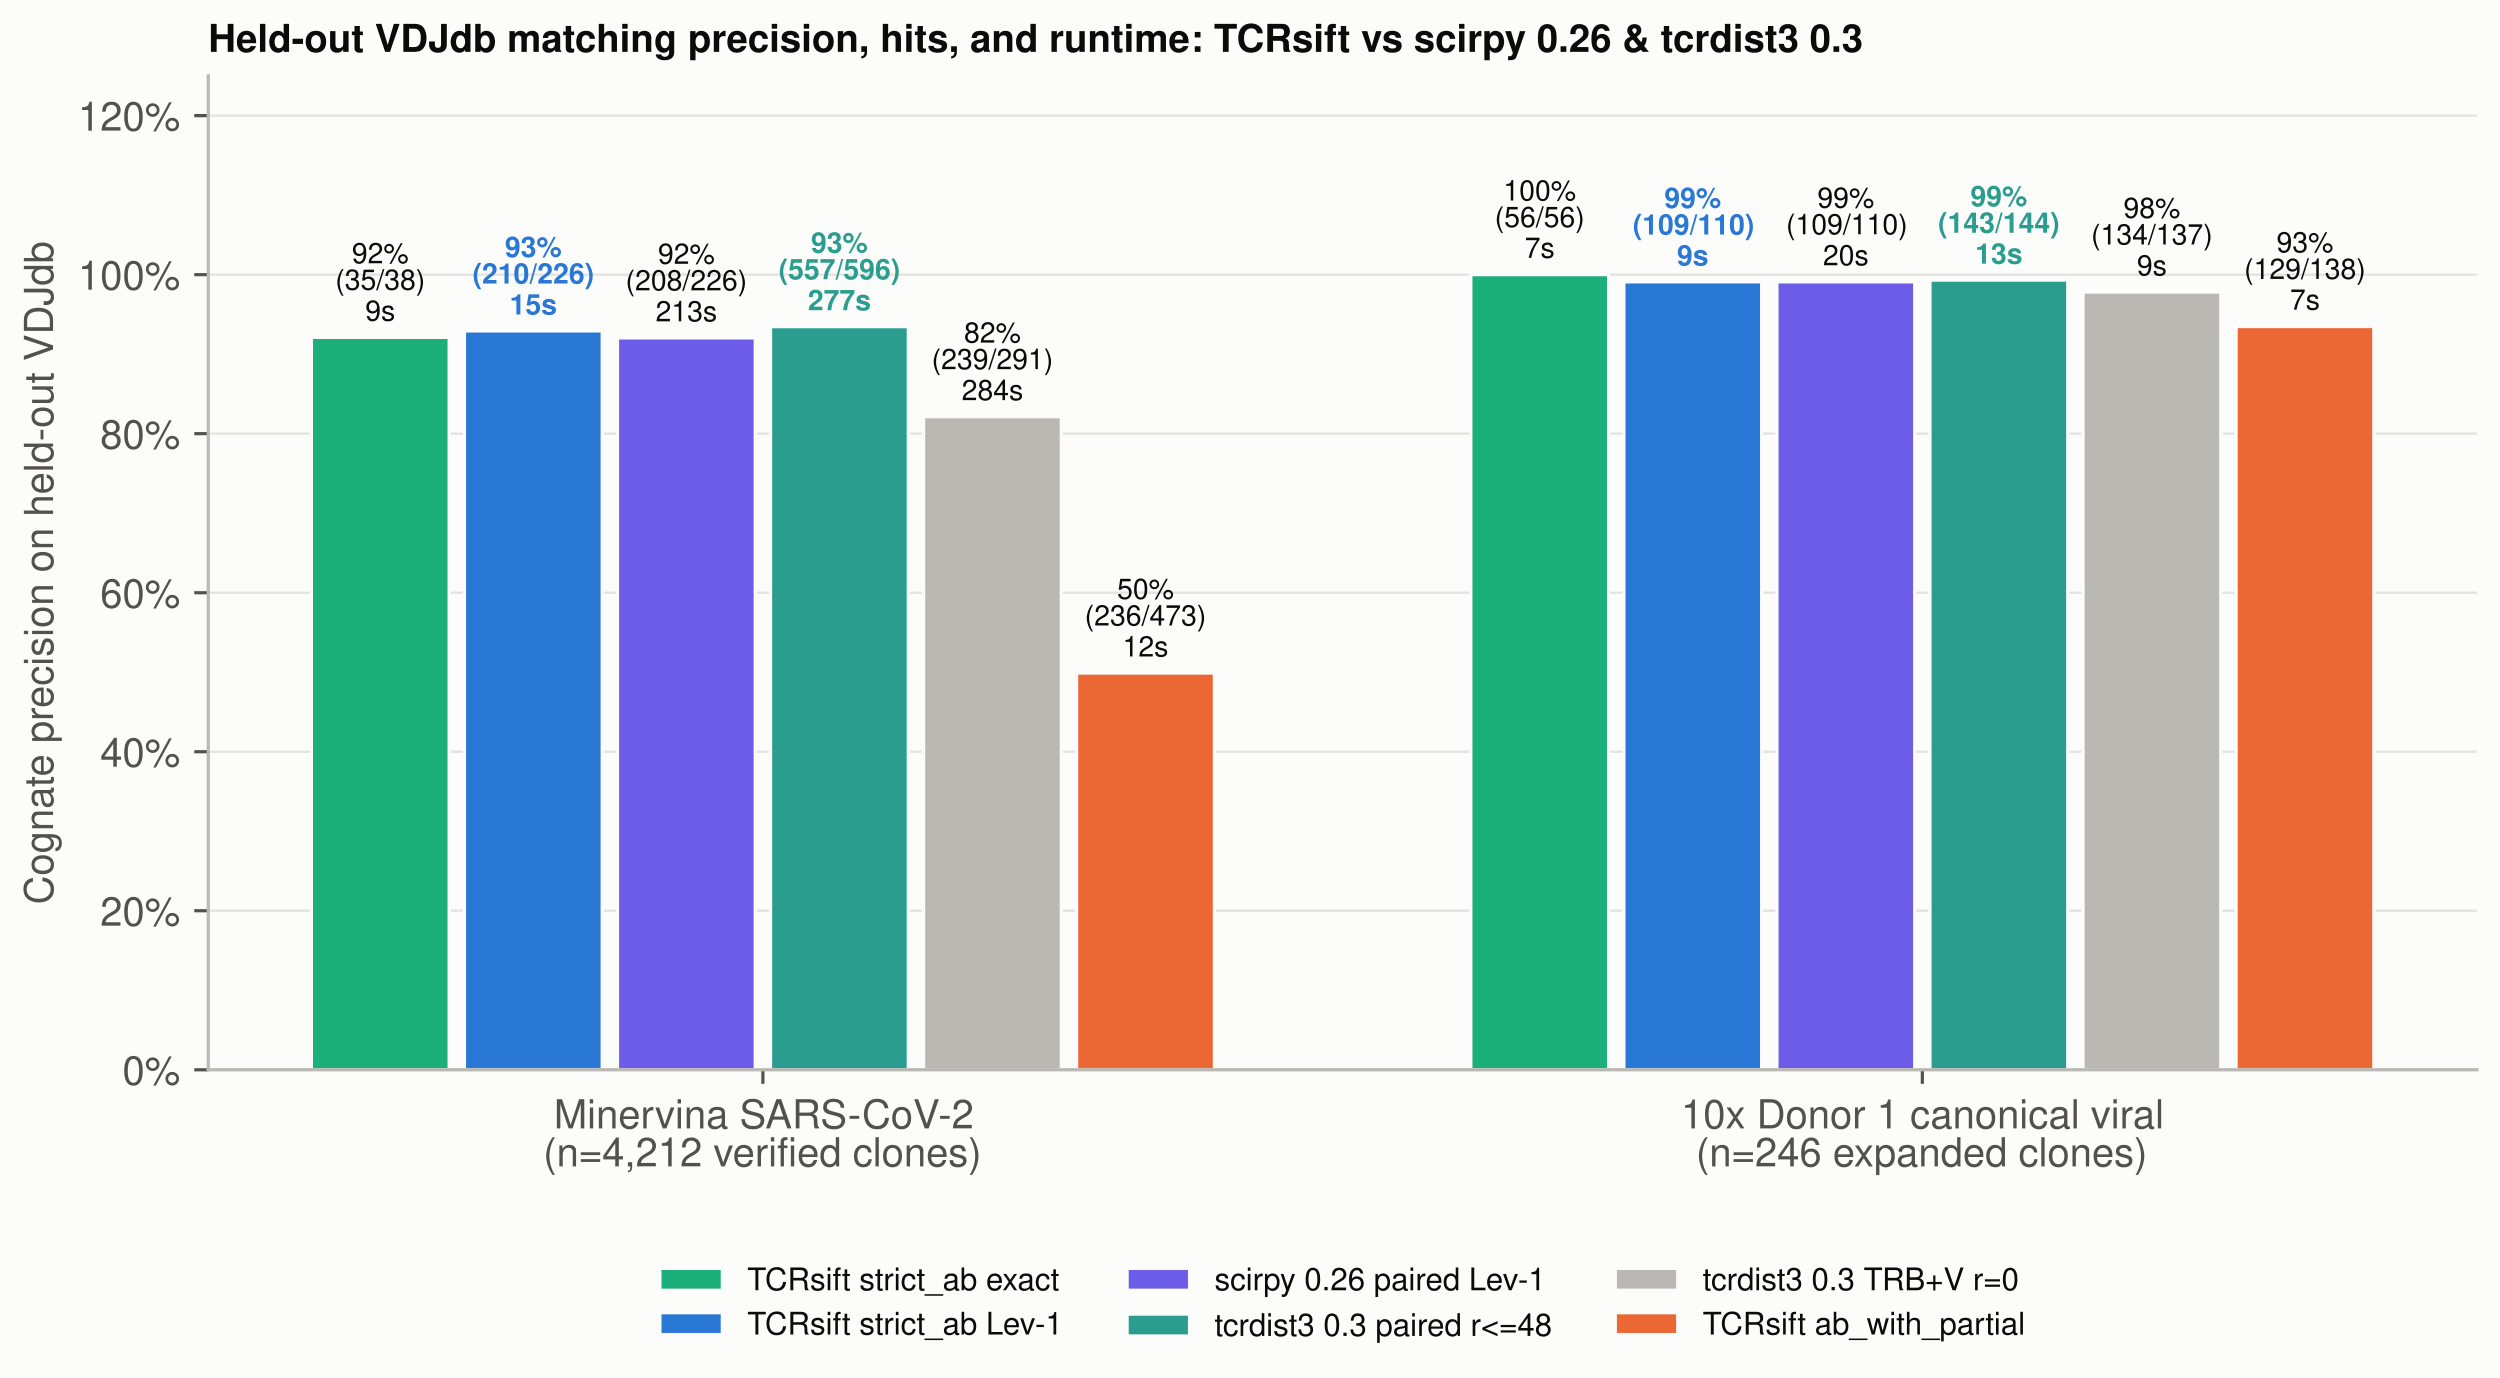
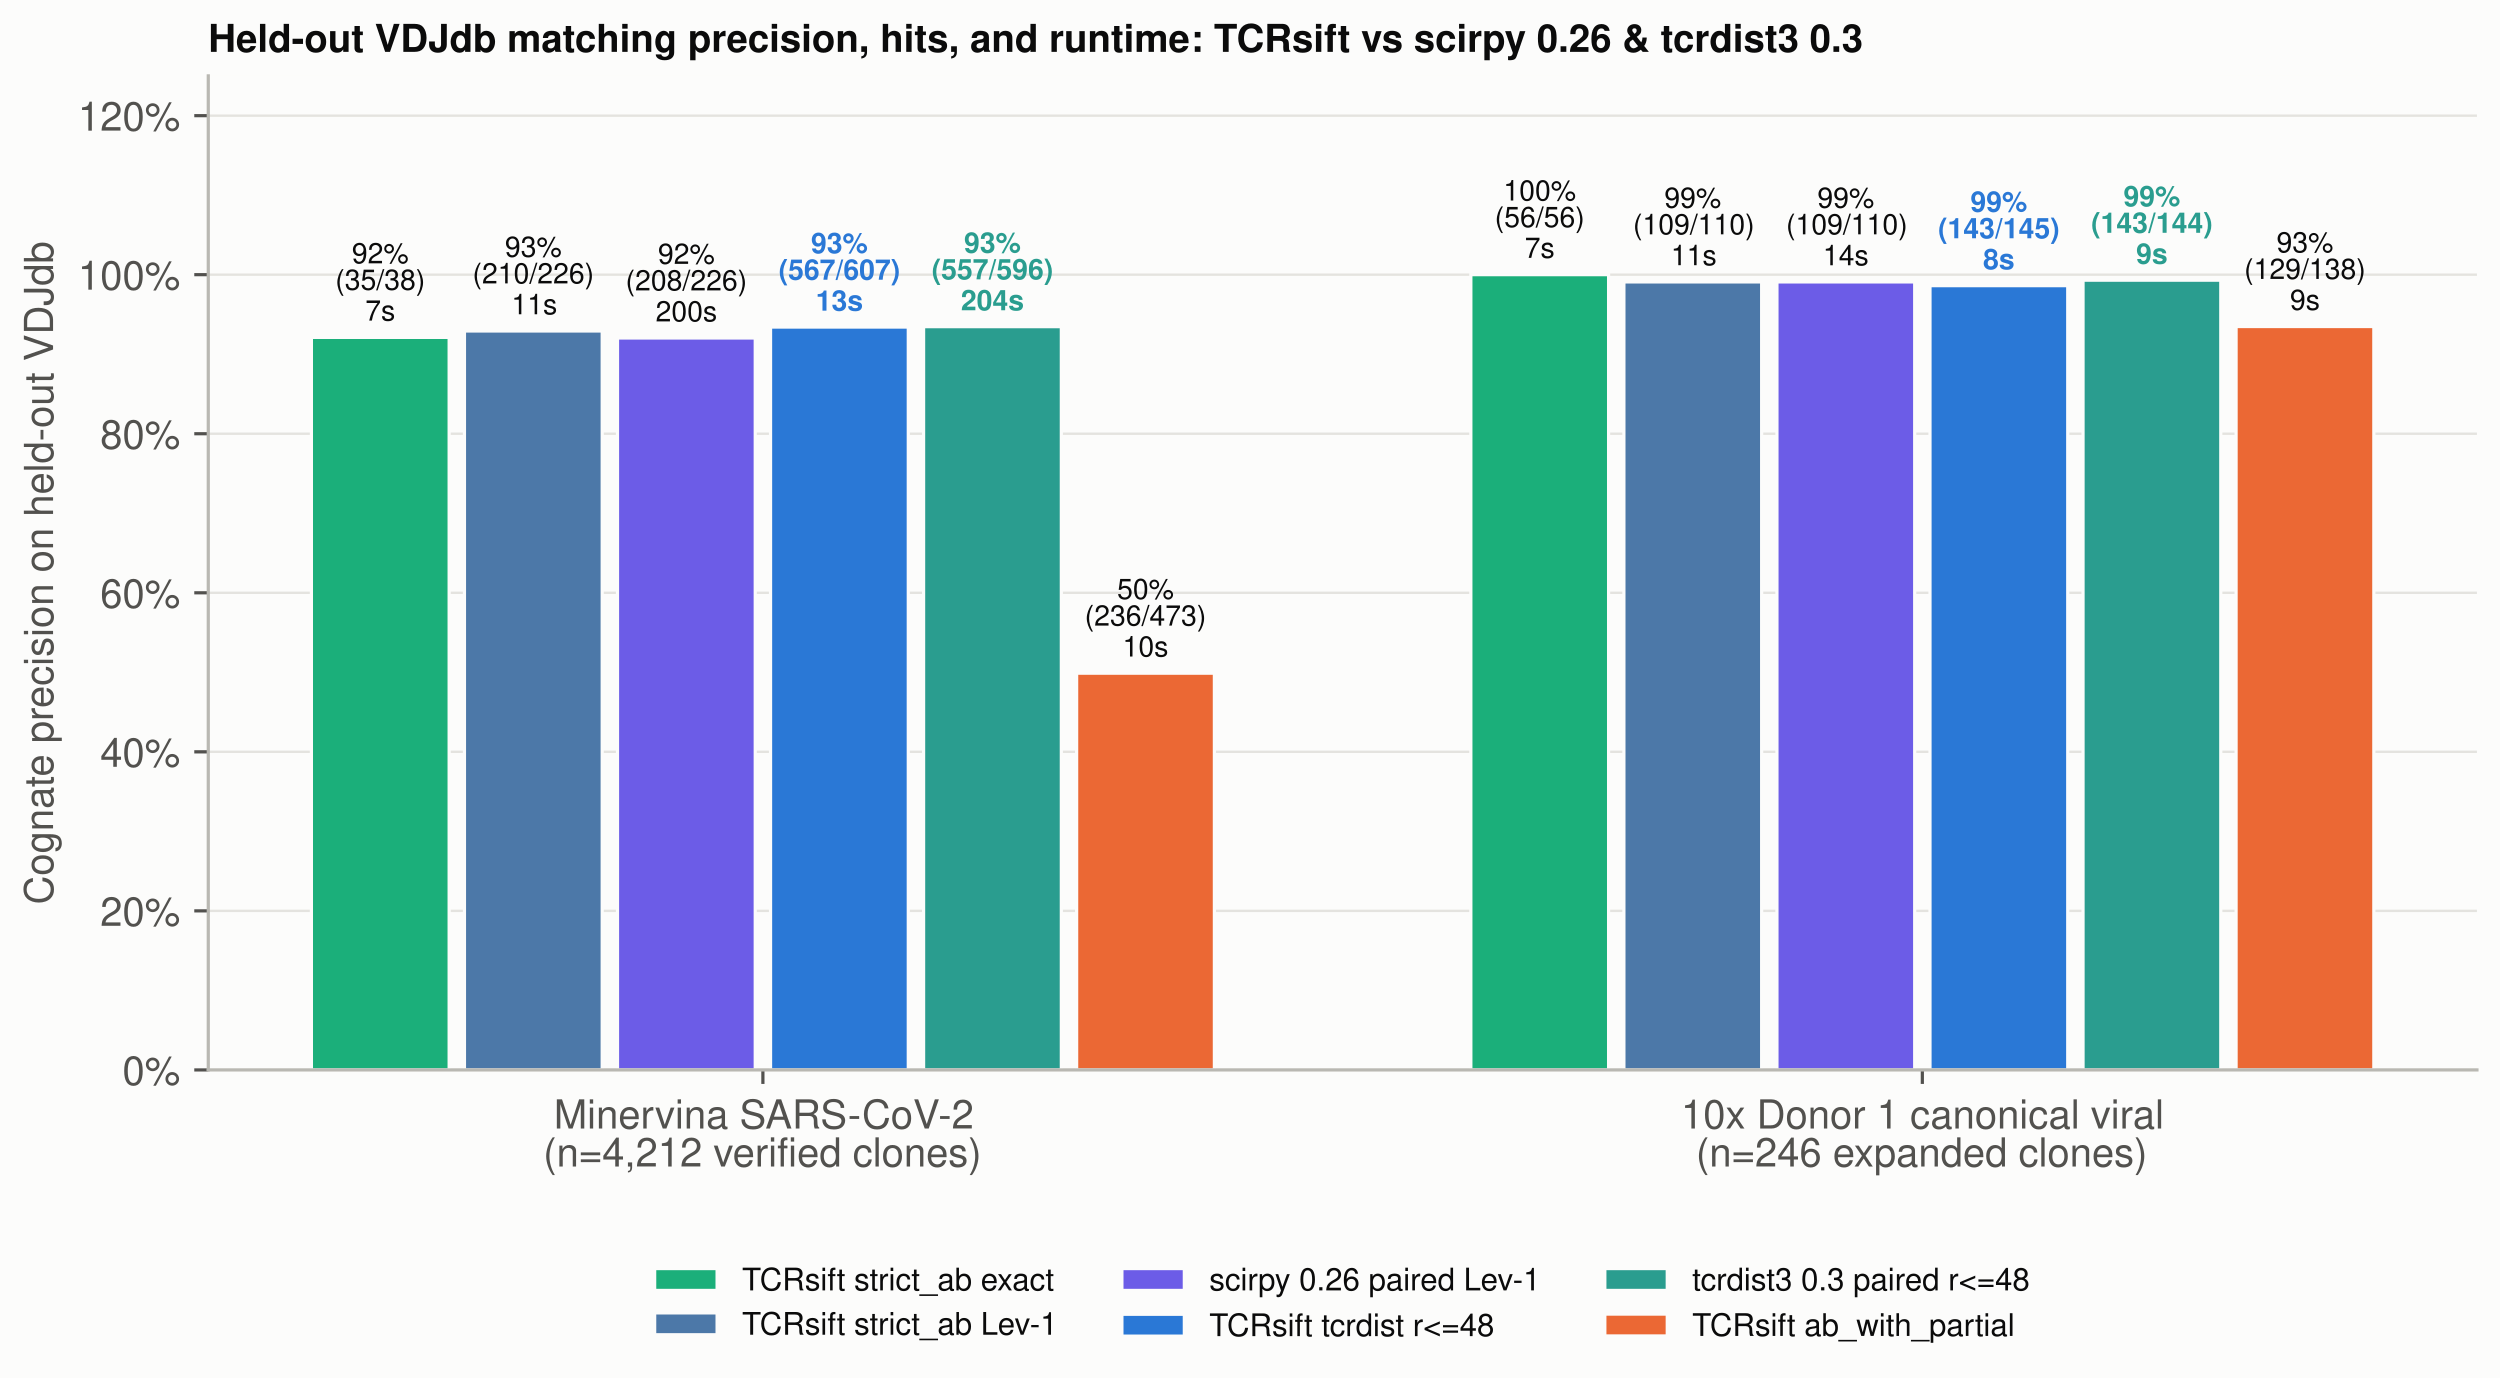
- <svg xmlns="http://www.w3.org/2000/svg" xmlns:xlink="http://www.w3.org/1999/xlink" width="624.72pt" height="344.344pt" viewBox="0 0 624.72 344.344" version="1.1">
+ <svg xmlns="http://www.w3.org/2000/svg" xmlns:xlink="http://www.w3.org/1999/xlink" width="624.72pt" height="344.343pt" viewBox="0 0 624.72 344.343" version="1.1">
  <defs>
    <style type="text/css">*{stroke-linejoin: round; stroke-linecap: butt}</style>
  </defs>
  <g id="figure_1">
    <g id="patch_1">
-       <path d="M -0 344.344  L 624.72 344.344  L 624.72 0  L -0 0  z " style="fill: #fcfcfb" />
+       <path d="M -0 344.343  L 624.72 344.343  L 624.72 -0  L -0 -0  z " style="fill: #fcfcfb" />
    </g>
    <g id="axes_1">
      <g id="patch_2">
-         <path d="M 52.047 267.325  L 618.96 267.325  L 618.96 18.96  L 52.047 18.96  z " style="fill: #fcfcfb" />
+         <path d="M 52.047 267.363  L 618.96 267.363  L 618.96 18.96  L 52.047 18.96  z " style="fill: #fcfcfb" />
      </g>
      <g id="matplotlib.axis_1">
        <g id="xtick_1">
          <g id="line2d_1">
            <defs>
              <path id="mc6937c2ae9" d="M 0 0  L 0 3.5  " style="stroke: #52514e; stroke-width: 0.8" />
            </defs>
            <g>
-               <use xlink:href="#mc6937c2ae9" x="190.638" y="267.325" style="fill: #52514e; stroke: #52514e; stroke-width: 0.8" />
+               <use xlink:href="#mc6937c2ae9" x="190.638" y="267.363" style="fill: #52514e; stroke: #52514e; stroke-width: 0.8" />
            </g>
          </g>
          <g id="text_1">
-             <text style="font-size: 10px; font-family: 'Helvetica', 'Arial', 'DejaVu Sans'; fill: #52514e" transform="translate(138.3955 281.9735)">Minervina SARS-CoV-2</text>
-             <text style="font-size: 10px; font-family: 'Helvetica', 'Arial', 'DejaVu Sans'; fill: #52514e" transform="translate(135.7486 291.4705)">(n=4,212 verified clones)</text>
+             <text style="font-size: 10px; font-family: 'Helvetica', 'Arial', 'DejaVu Sans'; fill: #52514e" transform="translate(138.3955 282.0119)">Minervina SARS-CoV-2</text>
+             <text style="font-size: 10px; font-family: 'Helvetica', 'Arial', 'DejaVu Sans'; fill: #52514e" transform="translate(135.7486 291.509)">(n=4,212 verified clones)</text>
          </g>
        </g>
        <g id="xtick_2">
          <g id="line2d_2">
            <g>
-               <use xlink:href="#mc6937c2ae9" x="480.369" y="267.325" style="fill: #52514e; stroke: #52514e; stroke-width: 0.8" />
+               <use xlink:href="#mc6937c2ae9" x="480.369" y="267.363" style="fill: #52514e; stroke: #52514e; stroke-width: 0.8" />
            </g>
          </g>
          <g id="text_2">
-             <text style="font-size: 10px; font-family: 'Helvetica', 'Arial', 'DejaVu Sans'; fill: #52514e" transform="translate(420.0631 281.9735)">10x Donor 1 canonical viral</text>
-             <text style="font-size: 10px; font-family: 'Helvetica', 'Arial', 'DejaVu Sans'; fill: #52514e" transform="translate(423.8037 291.4705)">(n=246 expanded clones)</text>
+             <text style="font-size: 10px; font-family: 'Helvetica', 'Arial', 'DejaVu Sans'; fill: #52514e" transform="translate(420.0631 282.0119)">10x Donor 1 canonical viral</text>
+             <text style="font-size: 10px; font-family: 'Helvetica', 'Arial', 'DejaVu Sans'; fill: #52514e" transform="translate(423.8037 291.509)">(n=246 expanded clones)</text>
          </g>
        </g>
      </g>
      <g id="matplotlib.axis_2">
        <g id="ytick_1">
          <g id="line2d_3">
-             <path d="M 52.047 267.325  L 618.96 267.325  " clip-path="url(#p4c941a386e)" style="fill: none; stroke: #e4e3df; stroke-width: 0.6; stroke-linecap: square" />
+             <path d="M 52.047 267.363  L 618.96 267.363  " clip-path="url(#p89c5e75efb)" style="fill: none; stroke: #e4e3df; stroke-width: 0.6; stroke-linecap: square" />
          </g>
          <g id="line2d_4">
            <defs>
              <path id="mceed921732" d="M 0 0  L -3.5 0  " style="stroke: #52514e; stroke-width: 0.8" />
            </defs>
            <g>
-               <use xlink:href="#mceed921732" x="52.047" y="267.325" style="fill: #52514e; stroke: #52514e; stroke-width: 0.8" />
+               <use xlink:href="#mceed921732" x="52.047" y="267.363" style="fill: #52514e; stroke: #52514e; stroke-width: 0.8" />
            </g>
          </g>
          <g id="text_3">
-             <text style="font-size: 10px; font-family: 'Helvetica', 'Arial', 'DejaVu Sans'; text-anchor: end; fill: #52514e" x="45.047" y="271.075" transform="rotate(-0 45.0475 271.0745)">0%</text>
+             <text style="font-size: 10px; font-family: 'Helvetica', 'Arial', 'DejaVu Sans'; text-anchor: end; fill: #52514e" x="45.047" y="271.113" transform="rotate(-0 45.0475 271.113)">0%</text>
          </g>
        </g>
        <g id="ytick_2">
          <g id="line2d_5">
-             <path d="M 52.047 227.586  L 618.96 227.586  " clip-path="url(#p4c941a386e)" style="fill: none; stroke: #e4e3df; stroke-width: 0.6; stroke-linecap: square" />
+             <path d="M 52.047 227.618  L 618.96 227.618  " clip-path="url(#p89c5e75efb)" style="fill: none; stroke: #e4e3df; stroke-width: 0.6; stroke-linecap: square" />
          </g>
          <g id="line2d_6">
            <g>
-               <use xlink:href="#mceed921732" x="52.047" y="227.586" style="fill: #52514e; stroke: #52514e; stroke-width: 0.8" />
+               <use xlink:href="#mceed921732" x="52.047" y="227.618" style="fill: #52514e; stroke: #52514e; stroke-width: 0.8" />
            </g>
          </g>
          <g id="text_4">
-             <text style="font-size: 10px; font-family: 'Helvetica', 'Arial', 'DejaVu Sans'; text-anchor: end; fill: #52514e" x="45.047" y="231.336" transform="rotate(-0 45.0475 231.3362)">20%</text>
+             <text style="font-size: 10px; font-family: 'Helvetica', 'Arial', 'DejaVu Sans'; text-anchor: end; fill: #52514e" x="45.047" y="231.368" transform="rotate(-0 45.0475 231.3685)">20%</text>
          </g>
        </g>
        <g id="ytick_3">
          <g id="line2d_7">
-             <path d="M 52.047 187.848  L 618.96 187.848  " clip-path="url(#p4c941a386e)" style="fill: none; stroke: #e4e3df; stroke-width: 0.6; stroke-linecap: square" />
+             <path d="M 52.047 187.874  L 618.96 187.874  " clip-path="url(#p89c5e75efb)" style="fill: none; stroke: #e4e3df; stroke-width: 0.6; stroke-linecap: square" />
          </g>
          <g id="line2d_8">
            <g>
-               <use xlink:href="#mceed921732" x="52.047" y="187.848" style="fill: #52514e; stroke: #52514e; stroke-width: 0.8" />
+               <use xlink:href="#mceed921732" x="52.047" y="187.874" style="fill: #52514e; stroke: #52514e; stroke-width: 0.8" />
            </g>
          </g>
          <g id="text_5">
-             <text style="font-size: 10px; font-family: 'Helvetica', 'Arial', 'DejaVu Sans'; text-anchor: end; fill: #52514e" x="45.047" y="191.598" transform="rotate(-0 45.0475 191.5979)">40%</text>
+             <text style="font-size: 10px; font-family: 'Helvetica', 'Arial', 'DejaVu Sans'; text-anchor: end; fill: #52514e" x="45.047" y="191.624" transform="rotate(-0 45.0475 191.624)">40%</text>
          </g>
        </g>
        <g id="ytick_4">
          <g id="line2d_9">
-             <path d="M 52.047 148.11  L 618.96 148.11  " clip-path="url(#p4c941a386e)" style="fill: none; stroke: #e4e3df; stroke-width: 0.6; stroke-linecap: square" />
+             <path d="M 52.047 148.13  L 618.96 148.13  " clip-path="url(#p89c5e75efb)" style="fill: none; stroke: #e4e3df; stroke-width: 0.6; stroke-linecap: square" />
          </g>
          <g id="line2d_10">
            <g>
-               <use xlink:href="#mceed921732" x="52.047" y="148.11" style="fill: #52514e; stroke: #52514e; stroke-width: 0.8" />
+               <use xlink:href="#mceed921732" x="52.047" y="148.13" style="fill: #52514e; stroke: #52514e; stroke-width: 0.8" />
            </g>
          </g>
          <g id="text_6">
-             <text style="font-size: 10px; font-family: 'Helvetica', 'Arial', 'DejaVu Sans'; text-anchor: end; fill: #52514e" x="45.047" y="151.86" transform="rotate(-0 45.0475 151.8596)">60%</text>
+             <text style="font-size: 10px; font-family: 'Helvetica', 'Arial', 'DejaVu Sans'; text-anchor: end; fill: #52514e" x="45.047" y="151.88" transform="rotate(-0 45.0475 151.8795)">60%</text>
          </g>
        </g>
        <g id="ytick_5">
          <g id="line2d_11">
-             <path d="M 52.047 108.371  L 618.96 108.371  " clip-path="url(#p4c941a386e)" style="fill: none; stroke: #e4e3df; stroke-width: 0.6; stroke-linecap: square" />
+             <path d="M 52.047 108.385  L 618.96 108.385  " clip-path="url(#p89c5e75efb)" style="fill: none; stroke: #e4e3df; stroke-width: 0.6; stroke-linecap: square" />
          </g>
          <g id="line2d_12">
            <g>
-               <use xlink:href="#mceed921732" x="52.047" y="108.371" style="fill: #52514e; stroke: #52514e; stroke-width: 0.8" />
+               <use xlink:href="#mceed921732" x="52.047" y="108.385" style="fill: #52514e; stroke: #52514e; stroke-width: 0.8" />
            </g>
          </g>
          <g id="text_7">
-             <text style="font-size: 10px; font-family: 'Helvetica', 'Arial', 'DejaVu Sans'; text-anchor: end; fill: #52514e" x="45.047" y="112.121" transform="rotate(-0 45.0475 112.1212)">80%</text>
+             <text style="font-size: 10px; font-family: 'Helvetica', 'Arial', 'DejaVu Sans'; text-anchor: end; fill: #52514e" x="45.047" y="112.135" transform="rotate(-0 45.0475 112.1351)">80%</text>
          </g>
        </g>
        <g id="ytick_6">
          <g id="line2d_13">
-             <path d="M 52.047 68.633  L 618.96 68.633  " clip-path="url(#p4c941a386e)" style="fill: none; stroke: #e4e3df; stroke-width: 0.6; stroke-linecap: square" />
+             <path d="M 52.047 68.641  L 618.96 68.641  " clip-path="url(#p89c5e75efb)" style="fill: none; stroke: #e4e3df; stroke-width: 0.6; stroke-linecap: square" />
          </g>
          <g id="line2d_14">
            <g>
-               <use xlink:href="#mceed921732" x="52.047" y="68.633" style="fill: #52514e; stroke: #52514e; stroke-width: 0.8" />
+               <use xlink:href="#mceed921732" x="52.047" y="68.641" style="fill: #52514e; stroke: #52514e; stroke-width: 0.8" />
            </g>
          </g>
          <g id="text_8">
-             <text style="font-size: 10px; font-family: 'Helvetica', 'Arial', 'DejaVu Sans'; text-anchor: end; fill: #52514e" x="45.047" y="72.383" transform="rotate(-0 45.0475 72.38291)">100%</text>
+             <text style="font-size: 10px; font-family: 'Helvetica', 'Arial', 'DejaVu Sans'; text-anchor: end; fill: #52514e" x="45.047" y="72.391" transform="rotate(-0 45.0475 72.39059)">100%</text>
          </g>
        </g>
        <g id="ytick_7">
          <g id="line2d_15">
-             <path d="M 52.047 28.895  L 618.96 28.895  " clip-path="url(#p4c941a386e)" style="fill: none; stroke: #e4e3df; stroke-width: 0.6; stroke-linecap: square" />
+             <path d="M 52.047 28.896  L 618.96 28.896  " clip-path="url(#p89c5e75efb)" style="fill: none; stroke: #e4e3df; stroke-width: 0.6; stroke-linecap: square" />
          </g>
          <g id="line2d_16">
            <g>
-               <use xlink:href="#mceed921732" x="52.047" y="28.895" style="fill: #52514e; stroke: #52514e; stroke-width: 0.8" />
+               <use xlink:href="#mceed921732" x="52.047" y="28.896" style="fill: #52514e; stroke: #52514e; stroke-width: 0.8" />
            </g>
          </g>
          <g id="text_9">
-             <text style="font-size: 10px; font-family: 'Helvetica', 'Arial', 'DejaVu Sans'; text-anchor: end; fill: #52514e" x="45.047" y="32.645" transform="rotate(-0 45.0475 32.64458)">120%</text>
+             <text style="font-size: 10px; font-family: 'Helvetica', 'Arial', 'DejaVu Sans'; text-anchor: end; fill: #52514e" x="45.047" y="32.646" transform="rotate(-0 45.0475 32.64612)">120%</text>
          </g>
        </g>
        <g id="text_10">
-           <text style="font-size: 10px; font-family: 'Helvetica', 'Arial', 'DejaVu Sans'; text-anchor: middle; fill: #52514e" x="13.26" y="143.142" transform="rotate(-90 13.26 143.1423)">Cognate precision on held-out VDJdb</text>
+           <text style="font-size: 10px; font-family: 'Helvetica', 'Arial', 'DejaVu Sans'; text-anchor: middle; fill: #52514e" x="13.26" y="143.161" transform="rotate(-90 13.26 143.1615)">Cognate precision on held-out VDJdb</text>
        </g>
      </g>
      <g id="patch_3">
-         <path d="M 77.816 267.325  L 112.236 267.325  L 112.236 84.31  L 77.816 84.31  z " clip-path="url(#p4c941a386e)" style="fill: #1baf7a; stroke: #fcfcfb; stroke-width: 0.8; stroke-linejoin: miter" />
+         <path d="M 77.816 267.363  L 112.236 267.363  L 112.236 84.32  L 77.816 84.32  z " clip-path="url(#p89c5e75efb)" style="fill: #1baf7a; stroke: #fcfcfb; stroke-width: 0.8; stroke-linejoin: miter" />
      </g>
      <g id="patch_4">
-         <path d="M 367.548 267.325  L 401.968 267.325  L 401.968 68.633  L 367.548 68.633  z " clip-path="url(#p4c941a386e)" style="fill: #1baf7a; stroke: #fcfcfb; stroke-width: 0.8; stroke-linejoin: miter" />
+         <path d="M 367.548 267.363  L 401.968 267.363  L 401.968 68.641  L 367.548 68.641  z " clip-path="url(#p89c5e75efb)" style="fill: #1baf7a; stroke: #fcfcfb; stroke-width: 0.8; stroke-linejoin: miter" />
      </g>
      <g id="patch_5">
-         <path d="M 116.061 267.325  L 150.481 267.325  L 150.481 82.7  L 116.061 82.7  z " clip-path="url(#p4c941a386e)" style="fill: #2a78d6; stroke: #fcfcfb; stroke-width: 0.8; stroke-linejoin: miter" />
+         <path d="M 116.061 267.363  L 150.481 267.363  L 150.481 82.71  L 116.061 82.71  z " clip-path="url(#p89c5e75efb)" style="fill: #4c78a8; stroke: #fcfcfb; stroke-width: 0.8; stroke-linejoin: miter" />
      </g>
      <g id="patch_6">
-         <path d="M 405.792 267.325  L 440.213 267.325  L 440.213 70.441  L 405.792 70.441  z " clip-path="url(#p4c941a386e)" style="fill: #2a78d6; stroke: #fcfcfb; stroke-width: 0.8; stroke-linejoin: miter" />
+         <path d="M 405.792 267.363  L 440.213 267.363  L 440.213 70.449  L 405.792 70.449  z " clip-path="url(#p89c5e75efb)" style="fill: #4c78a8; stroke: #fcfcfb; stroke-width: 0.8; stroke-linejoin: miter" />
      </g>
      <g id="patch_7">
-         <path d="M 154.305 267.325  L 188.725 267.325  L 188.725 84.449  L 154.305 84.449  z " clip-path="url(#p4c941a386e)" style="fill: #6c5ce7; stroke: #fcfcfb; stroke-width: 0.8; stroke-linejoin: miter" />
+         <path d="M 154.305 267.363  L 188.725 267.363  L 188.725 84.459  L 154.305 84.459  z " clip-path="url(#p89c5e75efb)" style="fill: #6c5ce7; stroke: #fcfcfb; stroke-width: 0.8; stroke-linejoin: miter" />
      </g>
      <g id="patch_8">
-         <path d="M 444.037 267.325  L 478.457 267.325  L 478.457 70.441  L 444.037 70.441  z " clip-path="url(#p4c941a386e)" style="fill: #6c5ce7; stroke: #fcfcfb; stroke-width: 0.8; stroke-linejoin: miter" />
+         <path d="M 444.037 267.363  L 478.457 267.363  L 478.457 70.449  L 444.037 70.449  z " clip-path="url(#p89c5e75efb)" style="fill: #6c5ce7; stroke: #fcfcfb; stroke-width: 0.8; stroke-linejoin: miter" />
      </g>
      <g id="patch_9">
-         <path d="M 192.55 267.325  L 226.97 267.325  L 226.97 81.627  L 192.55 81.627  z " clip-path="url(#p4c941a386e)" style="fill: #2a9d8f; stroke: #fcfcfb; stroke-width: 0.8; stroke-linejoin: miter" />
+         <path d="M 192.55 267.363  L 226.97 267.363  L 226.97 81.736  L 192.55 81.736  z " clip-path="url(#p89c5e75efb)" style="fill: #2a78d6; stroke: #fcfcfb; stroke-width: 0.8; stroke-linejoin: miter" />
      </g>
      <g id="patch_10">
-         <path d="M 482.282 267.325  L 516.702 267.325  L 516.702 70.004  L 482.282 70.004  z " clip-path="url(#p4c941a386e)" style="fill: #2a9d8f; stroke: #fcfcfb; stroke-width: 0.8; stroke-linejoin: miter" />
+         <path d="M 482.282 267.363  L 516.702 267.363  L 516.702 71.383  L 482.282 71.383  z " clip-path="url(#p89c5e75efb)" style="fill: #2a78d6; stroke: #fcfcfb; stroke-width: 0.8; stroke-linejoin: miter" />
      </g>
      <g id="patch_11">
-         <path d="M 230.795 267.325  L 265.215 267.325  L 265.215 104.139  L 230.795 104.139  z " clip-path="url(#p4c941a386e)" style="fill: #b9b8b2; stroke: #fcfcfb; stroke-width: 0.8; stroke-linejoin: miter" />
+         <path d="M 230.795 267.363  L 265.215 267.363  L 265.215 81.637  L 230.795 81.637  z " clip-path="url(#p89c5e75efb)" style="fill: #2a9d8f; stroke: #fcfcfb; stroke-width: 0.8; stroke-linejoin: miter" />
      </g>
      <g id="patch_12">
-         <path d="M 520.526 267.325  L 554.946 267.325  L 554.946 72.984  L 520.526 72.984  z " clip-path="url(#p4c941a386e)" style="fill: #b9b8b2; stroke: #fcfcfb; stroke-width: 0.8; stroke-linejoin: miter" />
+         <path d="M 520.526 267.363  L 554.946 267.363  L 554.946 70.012  L 520.526 70.012  z " clip-path="url(#p89c5e75efb)" style="fill: #2a9d8f; stroke: #fcfcfb; stroke-width: 0.8; stroke-linejoin: miter" />
      </g>
      <g id="patch_13">
-         <path d="M 269.039 267.325  L 303.459 267.325  L 303.459 168.197  L 269.039 168.197  z " clip-path="url(#p4c941a386e)" style="fill: #eb6834; stroke: #fcfcfb; stroke-width: 0.8; stroke-linejoin: miter" />
+         <path d="M 269.039 267.363  L 303.459 267.363  L 303.459 168.22  L 269.039 168.22  z " clip-path="url(#p89c5e75efb)" style="fill: #eb6834; stroke: #fcfcfb; stroke-width: 0.8; stroke-linejoin: miter" />
      </g>
      <g id="patch_14">
-         <path d="M 558.771 267.325  L 593.191 267.325  L 593.191 81.588  L 558.771 81.588  z " clip-path="url(#p4c941a386e)" style="fill: #eb6834; stroke: #fcfcfb; stroke-width: 0.8; stroke-linejoin: miter" />
+         <path d="M 558.771 267.363  L 593.191 267.363  L 593.191 81.597  L 558.771 81.597  z " clip-path="url(#p89c5e75efb)" style="fill: #eb6834; stroke: #fcfcfb; stroke-width: 0.8; stroke-linejoin: miter" />
      </g>
      <g id="patch_15">
-         <path d="M 52.047 267.325  L 52.047 18.96  " style="fill: none; stroke: #b9b8b2; stroke-width: 0.8; stroke-linejoin: miter; stroke-linecap: square" />
+         <path d="M 52.047 267.363  L 52.047 18.96  " style="fill: none; stroke: #b9b8b2; stroke-width: 0.8; stroke-linejoin: miter; stroke-linecap: square" />
      </g>
      <g id="patch_16">
-         <path d="M 52.047 267.325  L 618.96 267.325  " style="fill: none; stroke: #b9b8b2; stroke-width: 0.8; stroke-linejoin: miter; stroke-linecap: square" />
+         <path d="M 52.047 267.363  L 618.96 267.363  " style="fill: none; stroke: #b9b8b2; stroke-width: 0.8; stroke-linejoin: miter; stroke-linecap: square" />
      </g>
      <g id="text_11">
-         <text style="font-size: 7.1px; font-family: 'Helvetica', 'Arial', 'DejaVu Sans'; fill: #0b0b0b" transform="translate(87.92129 65.78959)">92%</text>
-         <text style="font-size: 7.1px; font-family: 'Helvetica', 'Arial', 'DejaVu Sans'; fill: #0b0b0b" transform="translate(83.77944 72.41617)">(35/38)</text>
-         <text style="font-size: 7.1px; font-family: 'Helvetica', 'Arial', 'DejaVu Sans'; fill: #0b0b0b" transform="translate(91.27715 80.15156)">9s</text>
+         <text style="font-size: 7.1px; font-family: 'Helvetica', 'Arial', 'DejaVu Sans'; fill: #0b0b0b" transform="translate(87.92129 65.79924)">92%</text>
+         <text style="font-size: 7.1px; font-family: 'Helvetica', 'Arial', 'DejaVu Sans'; fill: #0b0b0b" transform="translate(83.77944 72.42582)">(35/38)</text>
+         <text style="font-size: 7.1px; font-family: 'Helvetica', 'Arial', 'DejaVu Sans'; fill: #0b0b0b" transform="translate(91.27715 80.11628)">7s</text>
      </g>
      <g id="text_12">
-         <text style="font-size: 7.1px; font-family: 'Helvetica', 'Arial', 'DejaVu Sans'; fill: #0b0b0b" transform="translate(375.6788 50.10561)">100%</text>
-         <text style="font-size: 7.1px; font-family: 'Helvetica', 'Arial', 'DejaVu Sans'; fill: #0b0b0b" transform="translate(373.511 56.7394)">(56/56)</text>
-         <text style="font-size: 7.1px; font-family: 'Helvetica', 'Arial', 'DejaVu Sans'; fill: #0b0b0b" transform="translate(381.0087 64.42986)">7s</text>
+         <text style="font-size: 7.1px; font-family: 'Helvetica', 'Arial', 'DejaVu Sans'; fill: #0b0b0b" transform="translate(375.6788 50.11284)">100%</text>
+         <text style="font-size: 7.1px; font-family: 'Helvetica', 'Arial', 'DejaVu Sans'; fill: #0b0b0b" transform="translate(373.511 56.74662)">(56/56)</text>
+         <text style="font-size: 7.1px; font-family: 'Helvetica', 'Arial', 'DejaVu Sans'; fill: #0b0b0b" transform="translate(381.0087 64.43709)">7s</text>
      </g>
      <g id="text_13">
-         <text style="font-weight: 700; font-size: 7.1px; font-family: 'Helvetica', 'Arial', 'DejaVu Sans'; fill: #2a78d6" transform="translate(126.1659 64.22013)">93%</text>
-         <text style="font-weight: 700; font-size: 7.1px; font-family: 'Helvetica', 'Arial', 'DejaVu Sans'; fill: #2a78d6" transform="translate(118.0757 70.86001)">(210/226)</text>
-         <text style="font-weight: 700; font-size: 7.1px; font-family: 'Helvetica', 'Arial', 'DejaVu Sans'; fill: #2a78d6" transform="translate(127.3485 78.57488)">15s</text>
+         <text style="font-size: 7.1px; font-family: 'Helvetica', 'Arial', 'DejaVu Sans'; fill: #0b0b0b" transform="translate(126.1659 64.18405)">93%</text>
+         <text style="font-size: 7.1px; font-family: 'Helvetica', 'Arial', 'DejaVu Sans'; fill: #0b0b0b" transform="translate(118.0757 70.81617)">(210/226)</text>
+         <text style="font-size: 7.1px; font-family: 'Helvetica', 'Arial', 'DejaVu Sans'; fill: #0b0b0b" transform="translate(127.8094 78.53769)">11s</text>
      </g>
      <g id="text_14">
-         <text style="font-weight: 700; font-size: 7.1px; font-family: 'Helvetica', 'Arial', 'DejaVu Sans'; fill: #2a78d6" transform="translate(415.8975 51.96085)">99%</text>
-         <text style="font-weight: 700; font-size: 7.1px; font-family: 'Helvetica', 'Arial', 'DejaVu Sans'; fill: #2a78d6" transform="translate(408.0015 58.60074)">(109/110)</text>
-         <text style="font-weight: 700; font-size: 7.1px; font-family: 'Helvetica', 'Arial', 'DejaVu Sans'; fill: #2a78d6" transform="translate(419.0542 66.33003)">9s</text>
+         <text style="font-size: 7.1px; font-family: 'Helvetica', 'Arial', 'DejaVu Sans'; fill: #0b0b0b" transform="translate(415.8975 51.92288)">99%</text>
+         <text style="font-size: 7.1px; font-family: 'Helvetica', 'Arial', 'DejaVu Sans'; fill: #0b0b0b" transform="translate(408.0692 58.555)">(109/110)</text>
+         <text style="font-size: 7.1px; font-family: 'Helvetica', 'Arial', 'DejaVu Sans'; fill: #0b0b0b" transform="translate(417.541 66.27652)">11s</text>
      </g>
      <g id="text_15">
-         <text style="font-size: 7.1px; font-family: 'Helvetica', 'Arial', 'DejaVu Sans'; fill: #0b0b0b" transform="translate(164.4104 65.92868)">92%</text>
-         <text style="font-size: 7.1px; font-family: 'Helvetica', 'Arial', 'DejaVu Sans'; fill: #0b0b0b" transform="translate(156.3203 72.55525)">(208/226)</text>
-         <text style="font-size: 7.1px; font-family: 'Helvetica', 'Arial', 'DejaVu Sans'; fill: #0b0b0b" transform="translate(163.818 80.29619)">213s</text>
+         <text style="font-size: 7.1px; font-family: 'Helvetica', 'Arial', 'DejaVu Sans'; fill: #0b0b0b" transform="translate(164.4104 65.93835)">92%</text>
+         <text style="font-size: 7.1px; font-family: 'Helvetica', 'Arial', 'DejaVu Sans'; fill: #0b0b0b" transform="translate(156.3203 72.56492)">(208/226)</text>
+         <text style="font-size: 7.1px; font-family: 'Helvetica', 'Arial', 'DejaVu Sans'; fill: #0b0b0b" transform="translate(163.818 80.30587)">200s</text>
      </g>
      <g id="text_16">
-         <text style="font-size: 7.1px; font-family: 'Helvetica', 'Arial', 'DejaVu Sans'; fill: #0b0b0b" transform="translate(454.142 51.91537)">99%</text>
-         <text style="font-size: 7.1px; font-family: 'Helvetica', 'Arial', 'DejaVu Sans'; fill: #0b0b0b" transform="translate(446.3137 58.54749)">(109/110)</text>
-         <text style="font-size: 7.1px; font-family: 'Helvetica', 'Arial', 'DejaVu Sans'; fill: #0b0b0b" transform="translate(455.5238 66.28843)">20s</text>
+         <text style="font-size: 7.1px; font-family: 'Helvetica', 'Arial', 'DejaVu Sans'; fill: #0b0b0b" transform="translate(454.142 51.92288)">99%</text>
+         <text style="font-size: 7.1px; font-family: 'Helvetica', 'Arial', 'DejaVu Sans'; fill: #0b0b0b" transform="translate(446.3137 58.555)">(109/110)</text>
+         <text style="font-size: 7.1px; font-family: 'Helvetica', 'Arial', 'DejaVu Sans'; fill: #0b0b0b" transform="translate(455.5238 66.29427)">14s</text>
      </g>
      <g id="text_17">
-         <text style="font-weight: 700; font-size: 7.1px; font-family: 'Helvetica', 'Arial', 'DejaVu Sans'; fill: #2a9d8f" transform="translate(202.655 63.14719)">93%</text>
-         <text style="font-weight: 700; font-size: 7.1px; font-family: 'Helvetica', 'Arial', 'DejaVu Sans'; fill: #2a9d8f" transform="translate(194.5649 69.78708)">(557/596)</text>
-         <text style="font-weight: 700; font-size: 7.1px; font-family: 'Helvetica', 'Arial', 'DejaVu Sans'; fill: #2a9d8f" transform="translate(201.8635 77.51582)">277s</text>
+         <text style="font-weight: 700; font-size: 7.1px; font-family: 'Helvetica', 'Arial', 'DejaVu Sans'; fill: #2a78d6" transform="translate(202.655 63.25579)">93%</text>
+         <text style="font-weight: 700; font-size: 7.1px; font-family: 'Helvetica', 'Arial', 'DejaVu Sans'; fill: #2a78d6" transform="translate(194.5649 69.89568)">(567/607)</text>
+         <text style="font-weight: 700; font-size: 7.1px; font-family: 'Helvetica', 'Arial', 'DejaVu Sans'; fill: #2a78d6" transform="translate(203.8376 77.62442)">13s</text>
      </g>
      <g id="text_18">
-         <text style="font-weight: 700; font-size: 7.1px; font-family: 'Helvetica', 'Arial', 'DejaVu Sans'; fill: #2a9d8f" transform="translate(492.3866 51.52373)">99%</text>
-         <text style="font-weight: 700; font-size: 7.1px; font-family: 'Helvetica', 'Arial', 'DejaVu Sans'; fill: #2a9d8f" transform="translate(484.2965 58.16362)">(143/144)</text>
-         <text style="font-weight: 700; font-size: 7.1px; font-family: 'Helvetica', 'Arial', 'DejaVu Sans'; fill: #2a9d8f" transform="translate(493.5692 65.89236)">13s</text>
+         <text style="font-weight: 700; font-size: 7.1px; font-family: 'Helvetica', 'Arial', 'DejaVu Sans'; fill: #2a78d6" transform="translate(492.3866 52.90236)">99%</text>
+         <text style="font-weight: 700; font-size: 7.1px; font-family: 'Helvetica', 'Arial', 'DejaVu Sans'; fill: #2a78d6" transform="translate(484.2965 59.54224)">(143/145)</text>
+         <text style="font-weight: 700; font-size: 7.1px; font-family: 'Helvetica', 'Arial', 'DejaVu Sans'; fill: #2a78d6" transform="translate(495.5433 67.26932)">8s</text>
      </g>
      <g id="text_19">
-         <text style="font-size: 7.1px; font-family: 'Helvetica', 'Arial', 'DejaVu Sans'; fill: #0b0b0b" transform="translate(240.8996 85.61735)">82%</text>
-         <text style="font-size: 7.1px; font-family: 'Helvetica', 'Arial', 'DejaVu Sans'; fill: #0b0b0b" transform="translate(232.8095 92.24559)">(239/291)</text>
-         <text style="font-size: 7.1px; font-family: 'Helvetica', 'Arial', 'DejaVu Sans'; fill: #0b0b0b" transform="translate(240.3072 99.98653)">284s</text>
+         <text style="font-weight: 700; font-size: 7.1px; font-family: 'Helvetica', 'Arial', 'DejaVu Sans'; fill: #2a9d8f" transform="translate(240.8996 63.15643)">93%</text>
+         <text style="font-weight: 700; font-size: 7.1px; font-family: 'Helvetica', 'Arial', 'DejaVu Sans'; fill: #2a9d8f" transform="translate(232.8095 69.79632)">(557/596)</text>
+         <text style="font-weight: 700; font-size: 7.1px; font-family: 'Helvetica', 'Arial', 'DejaVu Sans'; fill: #2a9d8f" transform="translate(240.108 77.5306)">204s</text>
      </g>
      <g id="text_20">
-         <text style="font-size: 7.1px; font-family: 'Helvetica', 'Arial', 'DejaVu Sans'; fill: #0b0b0b" transform="translate(530.6312 54.46084)">98%</text>
-         <text style="font-size: 7.1px; font-family: 'Helvetica', 'Arial', 'DejaVu Sans'; fill: #0b0b0b" transform="translate(522.5411 61.09074)">(134/137)</text>
-         <text style="font-size: 7.1px; font-family: 'Helvetica', 'Arial', 'DejaVu Sans'; fill: #0b0b0b" transform="translate(533.987 68.82614)">9s</text>
+         <text style="font-weight: 700; font-size: 7.1px; font-family: 'Helvetica', 'Arial', 'DejaVu Sans'; fill: #2a9d8f" transform="translate(530.6312 51.53117)">99%</text>
+         <text style="font-weight: 700; font-size: 7.1px; font-family: 'Helvetica', 'Arial', 'DejaVu Sans'; fill: #2a9d8f" transform="translate(522.5411 58.17106)">(143/144)</text>
+         <text style="font-weight: 700; font-size: 7.1px; font-family: 'Helvetica', 'Arial', 'DejaVu Sans'; fill: #2a9d8f" transform="translate(533.7879 65.90035)">9s</text>
      </g>
      <g id="text_21">
-         <text style="font-size: 7.1px; font-family: 'Helvetica', 'Arial', 'DejaVu Sans'; fill: #0b0b0b" transform="translate(279.1441 149.67)">50%</text>
-         <text style="font-size: 7.1px; font-family: 'Helvetica', 'Arial', 'DejaVu Sans'; fill: #0b0b0b" transform="translate(271.054 156.3038)">(236/473)</text>
-         <text style="font-size: 7.1px; font-family: 'Helvetica', 'Arial', 'DejaVu Sans'; fill: #0b0b0b" transform="translate(280.5259 164.0447)">12s</text>
+         <text style="font-size: 7.1px; font-family: 'Helvetica', 'Arial', 'DejaVu Sans'; fill: #0b0b0b" transform="translate(279.1441 149.6926)">50%</text>
+         <text style="font-size: 7.1px; font-family: 'Helvetica', 'Arial', 'DejaVu Sans'; fill: #0b0b0b" transform="translate(271.054 156.3264)">(236/473)</text>
+         <text style="font-size: 7.1px; font-family: 'Helvetica', 'Arial', 'DejaVu Sans'; fill: #0b0b0b" transform="translate(280.5259 164.0585)">10s</text>
      </g>
      <g id="text_22">
-         <text style="font-size: 7.1px; font-family: 'Helvetica', 'Arial', 'DejaVu Sans'; fill: #0b0b0b" transform="translate(568.8757 63.06197)">93%</text>
-         <text style="font-size: 7.1px; font-family: 'Helvetica', 'Arial', 'DejaVu Sans'; fill: #0b0b0b" transform="translate(560.7856 69.69409)">(129/138)</text>
-         <text style="font-size: 7.1px; font-family: 'Helvetica', 'Arial', 'DejaVu Sans'; fill: #0b0b0b" transform="translate(572.2316 77.38456)">7s</text>
+         <text style="font-size: 7.1px; font-family: 'Helvetica', 'Arial', 'DejaVu Sans'; fill: #0b0b0b" transform="translate(568.8757 63.0712)">93%</text>
+         <text style="font-size: 7.1px; font-family: 'Helvetica', 'Arial', 'DejaVu Sans'; fill: #0b0b0b" transform="translate(560.7856 69.70332)">(129/138)</text>
+         <text style="font-size: 7.1px; font-family: 'Helvetica', 'Arial', 'DejaVu Sans'; fill: #0b0b0b" transform="translate(572.2316 77.43872)">9s</text>
      </g>
      <g id="text_23">
        <text style="font-weight: 700; font-size: 9.6px; font-family: 'Helvetica', 'Arial', 'DejaVu Sans'; text-anchor: start; fill: #0b0b0b" x="52.047" y="12.96" transform="rotate(-0 52.0475 12.96)">Held-out VDJdb matching precision, hits, and runtime: TCRsift vs scirpy 0.26 &amp; tcrdist3 0.3</text>
      </g>
      <g id="legend_1">
        <g id="patch_17">
-           <path d="M 164.898 322.416  L 180.498 322.416  L 180.498 316.956  L 164.898 316.956  z " style="fill: #1baf7a; stroke: #fcfcfb; stroke-width: 0.8; stroke-linejoin: miter" />
+           <path d="M 163.593 322.461  L 179.193 322.461  L 179.193 317.001  L 163.593 317.001  z " style="fill: #1baf7a; stroke: #fcfcfb; stroke-width: 0.8; stroke-linejoin: miter" />
        </g>
        <g id="text_24">
-           <text style="font-size: 7.8px; font-family: 'Helvetica', 'Arial', 'DejaVu Sans'; text-anchor: start; fill: #0b0b0b" x="186.738" y="322.416" transform="rotate(-0 186.738 322.4165)">TCRsift strict_ab exact</text>
+           <text style="font-size: 7.8px; font-family: 'Helvetica', 'Arial', 'DejaVu Sans'; text-anchor: start; fill: #0b0b0b" x="185.433" y="322.461" transform="rotate(-0 185.4327 322.4615)">TCRsift strict_ab exact</text>
        </g>
        <g id="patch_18">
-           <path d="M 164.898 333.492  L 180.498 333.492  L 180.498 328.032  L 164.898 328.032  z " style="fill: #2a78d6; stroke: #fcfcfb; stroke-width: 0.8; stroke-linejoin: miter" />
+           <path d="M 163.593 333.537  L 179.193 333.537  L 179.193 328.077  L 163.593 328.077  z " style="fill: #4c78a8; stroke: #fcfcfb; stroke-width: 0.8; stroke-linejoin: miter" />
        </g>
        <g id="text_25">
-           <text style="font-size: 7.8px; font-family: 'Helvetica', 'Arial', 'DejaVu Sans'; text-anchor: start; fill: #0b0b0b" x="186.738" y="333.492" transform="rotate(-0 186.738 333.4919)">TCRsift strict_ab Lev-1</text>
+           <text style="font-size: 7.8px; font-family: 'Helvetica', 'Arial', 'DejaVu Sans'; text-anchor: start; fill: #0b0b0b" x="185.433" y="333.537" transform="rotate(-0 185.4327 333.5369)">TCRsift strict_ab Lev-1</text>
        </g>
        <g id="patch_19">
-           <path d="M 281.655 322.416  L 297.255 322.416  L 297.255 316.956  L 281.655 316.956  z " style="fill: #6c5ce7; stroke: #fcfcfb; stroke-width: 0.8; stroke-linejoin: miter" />
+           <path d="M 280.35 322.461  L 295.95 322.461  L 295.95 317.001  L 280.35 317.001  z " style="fill: #6c5ce7; stroke: #fcfcfb; stroke-width: 0.8; stroke-linejoin: miter" />
        </g>
        <g id="text_26">
-           <text style="font-size: 7.8px; font-family: 'Helvetica', 'Arial', 'DejaVu Sans'; text-anchor: start; fill: #0b0b0b" x="303.495" y="322.416" transform="rotate(-0 303.4955 322.4165)">scirpy 0.26 paired Lev-1</text>
+           <text style="font-size: 7.8px; font-family: 'Helvetica', 'Arial', 'DejaVu Sans'; text-anchor: start; fill: #0b0b0b" x="302.19" y="322.461" transform="rotate(-0 302.1902 322.4615)">scirpy 0.26 paired Lev-1</text>
        </g>
        <g id="patch_20">
-           <path d="M 281.655 333.839  L 297.255 333.839  L 297.255 328.379  L 281.655 328.379  z " style="fill: #2a9d8f; stroke: #fcfcfb; stroke-width: 0.8; stroke-linejoin: miter" />
+           <path d="M 280.35 333.884  L 295.95 333.884  L 295.95 328.424  L 280.35 328.424  z " style="fill: #2a78d6; stroke: #fcfcfb; stroke-width: 0.8; stroke-linejoin: miter" />
        </g>
        <g id="text_27">
-           <text style="font-size: 7.8px; font-family: 'Helvetica', 'Arial', 'DejaVu Sans'; text-anchor: start; fill: #0b0b0b" x="303.495" y="333.839" transform="rotate(-0 303.4955 333.8386)">tcrdist3 0.3 paired r&lt;=48</text>
+           <text style="font-size: 7.8px; font-family: 'Helvetica', 'Arial', 'DejaVu Sans'; text-anchor: start; fill: #0b0b0b" x="302.19" y="333.884" transform="rotate(-0 302.1902 333.8836)">TCRsift tcrdist r&lt;=48</text>
        </g>
        <g id="patch_21">
-           <path d="M 403.641 322.416  L 419.241 322.416  L 419.241 316.956  L 403.641 316.956  z " style="fill: #b9b8b2; stroke: #fcfcfb; stroke-width: 0.8; stroke-linejoin: miter" />
+           <path d="M 401.028 322.461  L 416.628 322.461  L 416.628 317.001  L 401.028 317.001  z " style="fill: #2a9d8f; stroke: #fcfcfb; stroke-width: 0.8; stroke-linejoin: miter" />
        </g>
        <g id="text_28">
-           <text style="font-size: 7.8px; font-family: 'Helvetica', 'Arial', 'DejaVu Sans'; text-anchor: start; fill: #0b0b0b" x="425.481" y="322.416" transform="rotate(-0 425.4814 322.4165)">tcrdist3 0.3 TRB+V r=0</text>
+           <text style="font-size: 7.8px; font-family: 'Helvetica', 'Arial', 'DejaVu Sans'; text-anchor: start; fill: #0b0b0b" x="422.868" y="322.461" transform="rotate(-0 422.8684 322.4615)">tcrdist3 0.3 paired r&lt;=48</text>
        </g>
        <g id="patch_22">
-           <path d="M 403.641 333.492  L 419.241 333.492  L 419.241 328.032  L 403.641 328.032  z " style="fill: #eb6834; stroke: #fcfcfb; stroke-width: 0.8; stroke-linejoin: miter" />
+           <path d="M 401.028 333.837  L 416.628 333.837  L 416.628 328.377  L 401.028 328.377  z " style="fill: #eb6834; stroke: #fcfcfb; stroke-width: 0.8; stroke-linejoin: miter" />
        </g>
        <g id="text_29">
-           <text style="font-size: 7.8px; font-family: 'Helvetica', 'Arial', 'DejaVu Sans'; text-anchor: start; fill: #0b0b0b" x="425.481" y="333.492" transform="rotate(-0 425.4814 333.4919)">TCRsift ab_with_partial</text>
+           <text style="font-size: 7.8px; font-family: 'Helvetica', 'Arial', 'DejaVu Sans'; text-anchor: start; fill: #0b0b0b" x="422.868" y="333.837" transform="rotate(-0 422.8684 333.8373)">TCRsift ab_with_partial</text>
        </g>
      </g>
    </g>
  </g>
  <defs>
-     <clipPath id="p4c941a386e">
-       <rect x="52.047" y="18.96" width="566.912" height="248.365" />
+     <clipPath id="p89c5e75efb">
+       <rect x="52.047" y="18.96" width="566.912" height="248.403" />
    </clipPath>
  </defs>
</svg>
